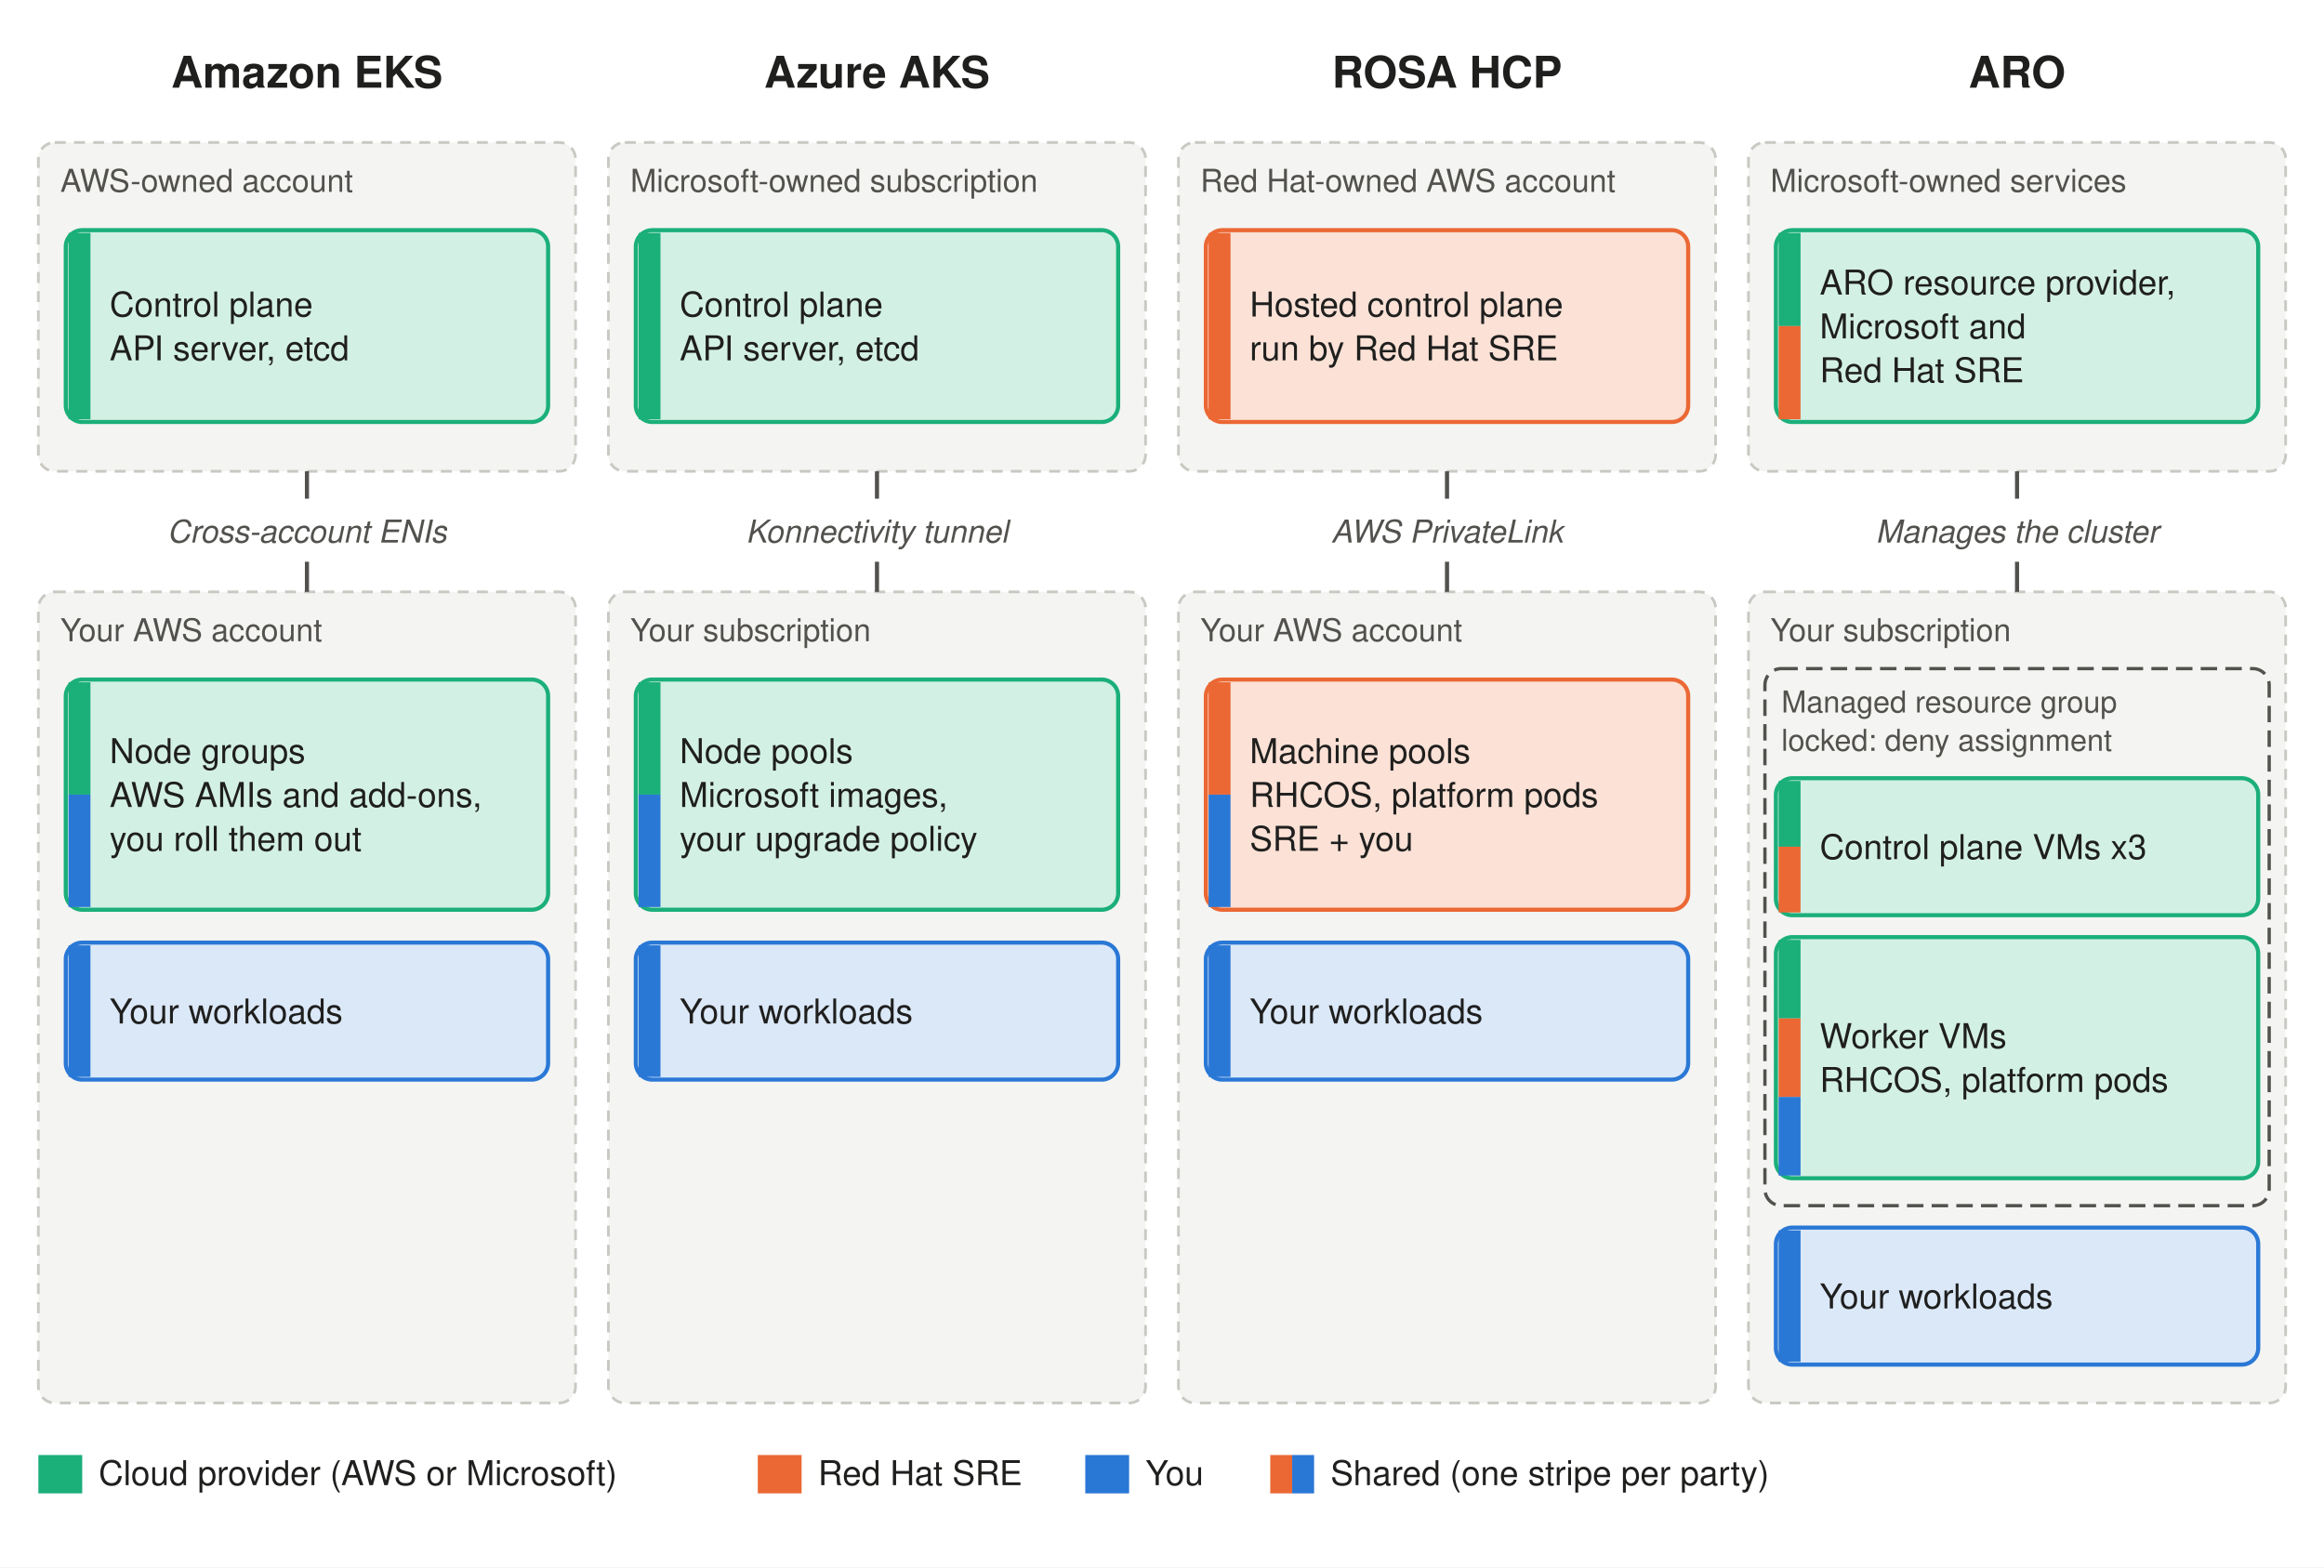
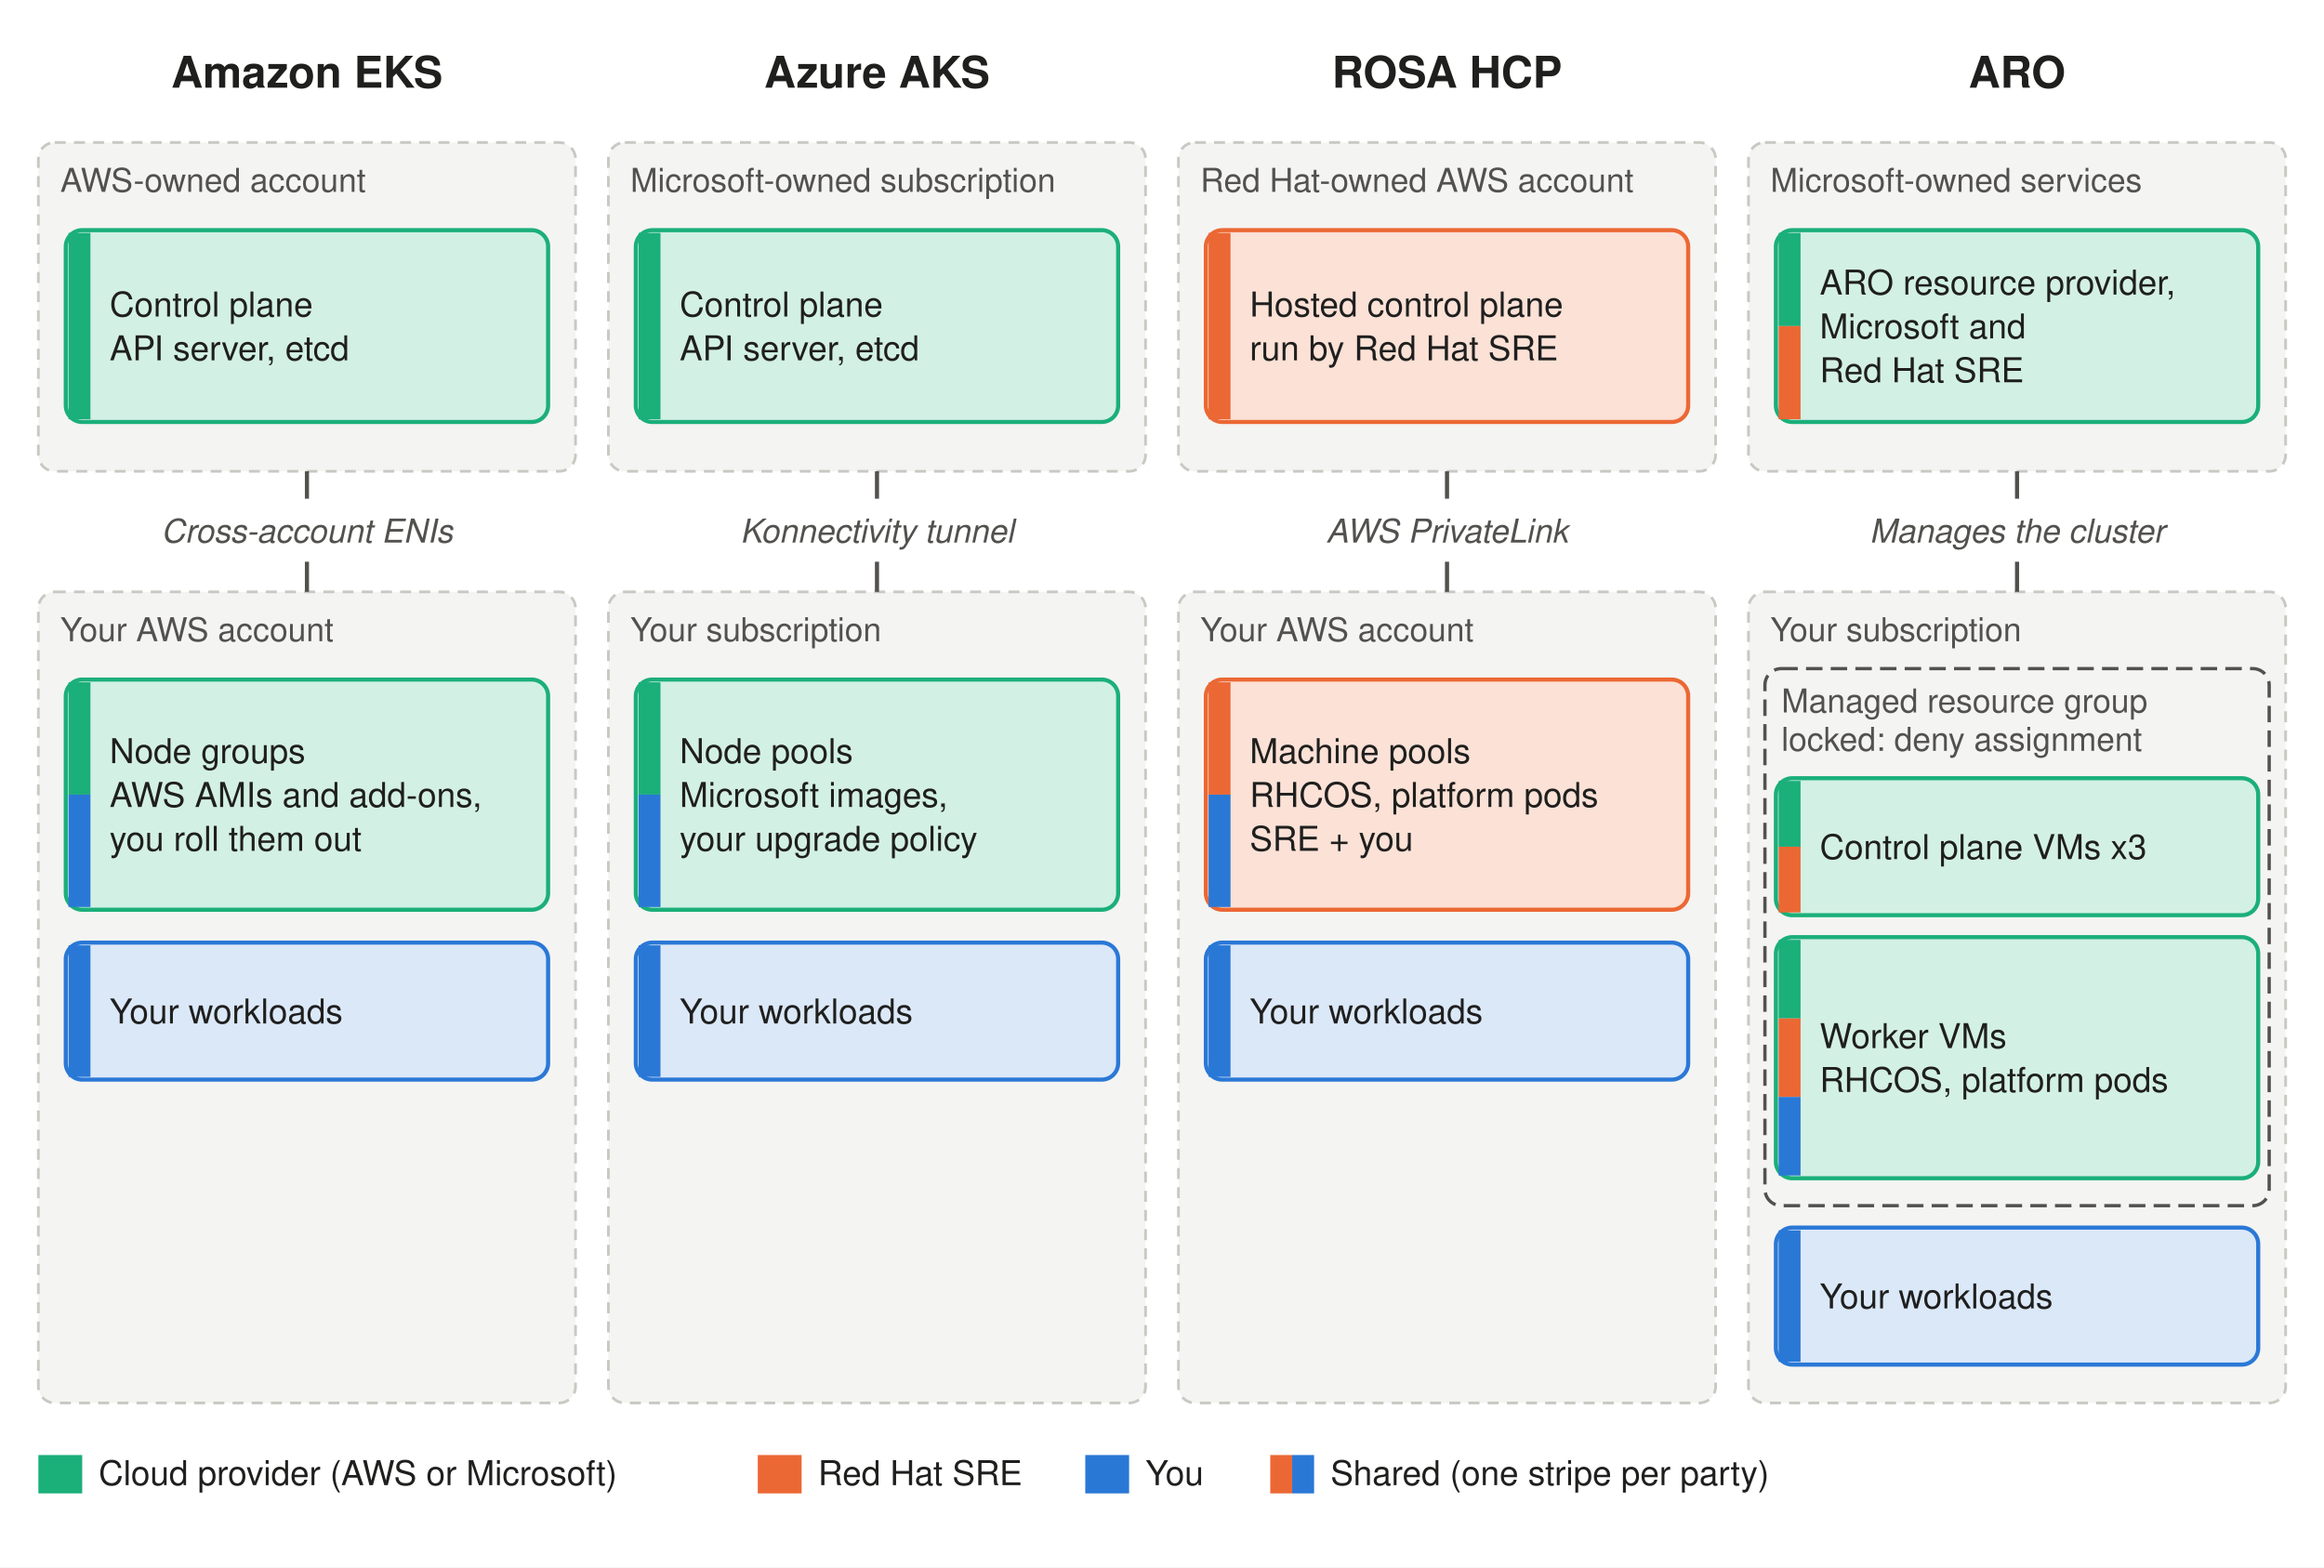
<svg xmlns="http://www.w3.org/2000/svg" width="848" height="572" viewBox="0 0 848 572" role="img" aria-labelledby="t d">
  <rect x="0" y="0" width="848" height="572" fill="#ffffff" />
  <text x="112.0" y="32" font-family="Red Hat Text, Helvetica, Arial, sans-serif" font-size="16" font-weight="bold" fill="#1f1f1e" text-anchor="middle">Amazon EKS</text>
  <rect x="14" y="52" width="196" height="120" rx="6" ry="6" fill="#f4f4f2" stroke="#c9c8c2" stroke-width="1" stroke-dasharray="4 3" />
-   <text x="22" y="70" font-family="Red Hat Text, Helvetica, Arial, sans-serif" font-size="11.5" font-weight="normal" fill="#52514e" text-anchor="start">AWS-owned account</text>
+   <text x="22" y="70" font-family="Red Hat Text, Helvetica, Arial, sans-serif" font-size="12" font-weight="normal" fill="#52514e" text-anchor="start">AWS-owned account</text>
  <rect x="14" y="216" width="196" height="296" rx="6" ry="6" fill="#f4f4f2" stroke="#c9c8c2" stroke-width="1" stroke-dasharray="4 3" />
-   <text x="22" y="234" font-family="Red Hat Text, Helvetica, Arial, sans-serif" font-size="11.5" font-weight="normal" fill="#52514e" text-anchor="start">Your AWS account</text>
+   <text x="22" y="234" font-family="Red Hat Text, Helvetica, Arial, sans-serif" font-size="12" font-weight="normal" fill="#52514e" text-anchor="start">Your AWS account</text>
  <line x1="112.0" y1="172" x2="112.0" y2="182" stroke="#52514e" stroke-width="1.5" />
-   <text x="112.0" y="198" font-family="Red Hat Text, Helvetica, Arial, sans-serif" font-size="11.5" font-weight="normal" fill="#52514e" text-anchor="middle" font-style="italic">Cross-account ENIs</text>
+   <text x="112.0" y="198" font-family="Red Hat Text, Helvetica, Arial, sans-serif" font-size="12" font-weight="normal" fill="#52514e" text-anchor="middle" font-style="italic">Cross-account ENIs</text>
  <line x1="112.0" y1="205" x2="112.0" y2="216" stroke="#52514e" stroke-width="1.5" />
  <text x="320.0" y="32" font-family="Red Hat Text, Helvetica, Arial, sans-serif" font-size="16" font-weight="bold" fill="#1f1f1e" text-anchor="middle">Azure AKS</text>
  <rect x="222" y="52" width="196" height="120" rx="6" ry="6" fill="#f4f4f2" stroke="#c9c8c2" stroke-width="1" stroke-dasharray="4 3" />
-   <text x="230" y="70" font-family="Red Hat Text, Helvetica, Arial, sans-serif" font-size="11.5" font-weight="normal" fill="#52514e" text-anchor="start">Microsoft-owned subscription</text>
+   <text x="230" y="70" font-family="Red Hat Text, Helvetica, Arial, sans-serif" font-size="12" font-weight="normal" fill="#52514e" text-anchor="start">Microsoft-owned subscription</text>
  <rect x="222" y="216" width="196" height="296" rx="6" ry="6" fill="#f4f4f2" stroke="#c9c8c2" stroke-width="1" stroke-dasharray="4 3" />
-   <text x="230" y="234" font-family="Red Hat Text, Helvetica, Arial, sans-serif" font-size="11.5" font-weight="normal" fill="#52514e" text-anchor="start">Your subscription</text>
+   <text x="230" y="234" font-family="Red Hat Text, Helvetica, Arial, sans-serif" font-size="12" font-weight="normal" fill="#52514e" text-anchor="start">Your subscription</text>
  <line x1="320.0" y1="172" x2="320.0" y2="182" stroke="#52514e" stroke-width="1.5" />
-   <text x="320.0" y="198" font-family="Red Hat Text, Helvetica, Arial, sans-serif" font-size="11.5" font-weight="normal" fill="#52514e" text-anchor="middle" font-style="italic">Konnectivity tunnel</text>
+   <text x="320.0" y="198" font-family="Red Hat Text, Helvetica, Arial, sans-serif" font-size="12" font-weight="normal" fill="#52514e" text-anchor="middle" font-style="italic">Konnectivity tunnel</text>
  <line x1="320.0" y1="205" x2="320.0" y2="216" stroke="#52514e" stroke-width="1.5" />
  <text x="528.0" y="32" font-family="Red Hat Text, Helvetica, Arial, sans-serif" font-size="16" font-weight="bold" fill="#1f1f1e" text-anchor="middle">ROSA HCP</text>
  <rect x="430" y="52" width="196" height="120" rx="6" ry="6" fill="#f4f4f2" stroke="#c9c8c2" stroke-width="1" stroke-dasharray="4 3" />
-   <text x="438" y="70" font-family="Red Hat Text, Helvetica, Arial, sans-serif" font-size="11.5" font-weight="normal" fill="#52514e" text-anchor="start">Red Hat-owned AWS account</text>
+   <text x="438" y="70" font-family="Red Hat Text, Helvetica, Arial, sans-serif" font-size="12" font-weight="normal" fill="#52514e" text-anchor="start">Red Hat-owned AWS account</text>
  <rect x="430" y="216" width="196" height="296" rx="6" ry="6" fill="#f4f4f2" stroke="#c9c8c2" stroke-width="1" stroke-dasharray="4 3" />
-   <text x="438" y="234" font-family="Red Hat Text, Helvetica, Arial, sans-serif" font-size="11.5" font-weight="normal" fill="#52514e" text-anchor="start">Your AWS account</text>
+   <text x="438" y="234" font-family="Red Hat Text, Helvetica, Arial, sans-serif" font-size="12" font-weight="normal" fill="#52514e" text-anchor="start">Your AWS account</text>
  <line x1="528.0" y1="172" x2="528.0" y2="182" stroke="#52514e" stroke-width="1.5" />
-   <text x="528.0" y="198" font-family="Red Hat Text, Helvetica, Arial, sans-serif" font-size="11.5" font-weight="normal" fill="#52514e" text-anchor="middle" font-style="italic">AWS PrivateLink</text>
+   <text x="528.0" y="198" font-family="Red Hat Text, Helvetica, Arial, sans-serif" font-size="12" font-weight="normal" fill="#52514e" text-anchor="middle" font-style="italic">AWS PrivateLink</text>
  <line x1="528.0" y1="205" x2="528.0" y2="216" stroke="#52514e" stroke-width="1.5" />
  <text x="736" y="32" font-family="Red Hat Text, Helvetica, Arial, sans-serif" font-size="16" font-weight="bold" fill="#1f1f1e" text-anchor="middle">ARO</text>
  <rect x="638" y="52" width="196" height="120" rx="6" ry="6" fill="#f4f4f2" stroke="#c9c8c2" stroke-width="1" stroke-dasharray="4 3" />
-   <text x="646" y="70" font-family="Red Hat Text, Helvetica, Arial, sans-serif" font-size="11.5" font-weight="normal" fill="#52514e" text-anchor="start">Microsoft-owned services</text>
+   <text x="646" y="70" font-family="Red Hat Text, Helvetica, Arial, sans-serif" font-size="12" font-weight="normal" fill="#52514e" text-anchor="start">Microsoft-owned services</text>
  <rect x="638" y="216" width="196" height="296" rx="6" ry="6" fill="#f4f4f2" stroke="#c9c8c2" stroke-width="1" stroke-dasharray="4 3" />
-   <text x="646" y="234" font-family="Red Hat Text, Helvetica, Arial, sans-serif" font-size="11.5" font-weight="normal" fill="#52514e" text-anchor="start">Your subscription</text>
+   <text x="646" y="234" font-family="Red Hat Text, Helvetica, Arial, sans-serif" font-size="12" font-weight="normal" fill="#52514e" text-anchor="start">Your subscription</text>
  <line x1="736" y1="172" x2="736" y2="182" stroke="#52514e" stroke-width="1.5" />
-   <text x="736" y="198" font-family="Red Hat Text, Helvetica, Arial, sans-serif" font-size="11.5" font-weight="normal" fill="#52514e" text-anchor="middle" font-style="italic">Manages the cluster</text>
+   <text x="736" y="198" font-family="Red Hat Text, Helvetica, Arial, sans-serif" font-size="12" font-weight="normal" fill="#52514e" text-anchor="middle" font-style="italic">Manages the cluster</text>
  <line x1="736" y1="205" x2="736" y2="216" stroke="#52514e" stroke-width="1.5" />
  <rect x="24" y="84" width="176" height="70" rx="6" ry="6" fill="#d3f0e5" stroke="#1baf7a" stroke-width="1.5" />
  <rect x="25" y="85.0" width="8" height="68.0" rx="0" ry="0" fill="#1baf7a" stroke="none" stroke-width="1" />
  <text x="40" y="115.5" font-family="Red Hat Text, Helvetica, Arial, sans-serif" font-size="12.5" font-weight="normal" fill="#1f1f1e" text-anchor="start">Control plane</text>
  <text x="40" y="131.5" font-family="Red Hat Text, Helvetica, Arial, sans-serif" font-size="12.5" font-weight="normal" fill="#1f1f1e" text-anchor="start">API server, etcd</text>
  <rect x="24" y="248" width="176" height="84" rx="6" ry="6" fill="#d3f0e5" stroke="#1baf7a" stroke-width="1.5" />
  <rect x="25" y="249.0" width="8" height="41.0" rx="0" ry="0" fill="#1baf7a" stroke="none" stroke-width="1" />
  <rect x="25" y="290.0" width="8" height="41.0" rx="0" ry="0" fill="#2a78d6" stroke="none" stroke-width="1" />
  <text x="40" y="278.5" font-family="Red Hat Text, Helvetica, Arial, sans-serif" font-size="12.5" font-weight="normal" fill="#1f1f1e" text-anchor="start">Node groups</text>
  <text x="40" y="294.5" font-family="Red Hat Text, Helvetica, Arial, sans-serif" font-size="12.5" font-weight="normal" fill="#1f1f1e" text-anchor="start">AWS AMIs and add-ons,</text>
  <text x="40" y="310.5" font-family="Red Hat Text, Helvetica, Arial, sans-serif" font-size="12.5" font-weight="normal" fill="#1f1f1e" text-anchor="start">you roll them out</text>
  <rect x="24" y="344" width="176" height="50" rx="6" ry="6" fill="#dbe8f8" stroke="#2a78d6" stroke-width="1.5" />
  <rect x="25" y="345.0" width="8" height="48.0" rx="0" ry="0" fill="#2a78d6" stroke="none" stroke-width="1" />
  <text x="40" y="373.5" font-family="Red Hat Text, Helvetica, Arial, sans-serif" font-size="12.5" font-weight="normal" fill="#1f1f1e" text-anchor="start">Your workloads</text>
  <rect x="232" y="84" width="176" height="70" rx="6" ry="6" fill="#d3f0e5" stroke="#1baf7a" stroke-width="1.5" />
  <rect x="233" y="85.0" width="8" height="68.0" rx="0" ry="0" fill="#1baf7a" stroke="none" stroke-width="1" />
  <text x="248" y="115.5" font-family="Red Hat Text, Helvetica, Arial, sans-serif" font-size="12.5" font-weight="normal" fill="#1f1f1e" text-anchor="start">Control plane</text>
  <text x="248" y="131.5" font-family="Red Hat Text, Helvetica, Arial, sans-serif" font-size="12.5" font-weight="normal" fill="#1f1f1e" text-anchor="start">API server, etcd</text>
  <rect x="232" y="248" width="176" height="84" rx="6" ry="6" fill="#d3f0e5" stroke="#1baf7a" stroke-width="1.5" />
  <rect x="233" y="249.0" width="8" height="41.0" rx="0" ry="0" fill="#1baf7a" stroke="none" stroke-width="1" />
  <rect x="233" y="290.0" width="8" height="41.0" rx="0" ry="0" fill="#2a78d6" stroke="none" stroke-width="1" />
  <text x="248" y="278.5" font-family="Red Hat Text, Helvetica, Arial, sans-serif" font-size="12.5" font-weight="normal" fill="#1f1f1e" text-anchor="start">Node pools</text>
  <text x="248" y="294.5" font-family="Red Hat Text, Helvetica, Arial, sans-serif" font-size="12.5" font-weight="normal" fill="#1f1f1e" text-anchor="start">Microsoft images,</text>
  <text x="248" y="310.5" font-family="Red Hat Text, Helvetica, Arial, sans-serif" font-size="12.5" font-weight="normal" fill="#1f1f1e" text-anchor="start">your upgrade policy</text>
  <rect x="232" y="344" width="176" height="50" rx="6" ry="6" fill="#dbe8f8" stroke="#2a78d6" stroke-width="1.5" />
  <rect x="233" y="345.0" width="8" height="48.0" rx="0" ry="0" fill="#2a78d6" stroke="none" stroke-width="1" />
  <text x="248" y="373.5" font-family="Red Hat Text, Helvetica, Arial, sans-serif" font-size="12.5" font-weight="normal" fill="#1f1f1e" text-anchor="start">Your workloads</text>
  <rect x="440" y="84" width="176" height="70" rx="6" ry="6" fill="#fbe1d6" stroke="#eb6834" stroke-width="1.5" />
  <rect x="441" y="85.0" width="8" height="68.0" rx="0" ry="0" fill="#eb6834" stroke="none" stroke-width="1" />
  <text x="456" y="115.5" font-family="Red Hat Text, Helvetica, Arial, sans-serif" font-size="12.5" font-weight="normal" fill="#1f1f1e" text-anchor="start">Hosted control plane</text>
  <text x="456" y="131.5" font-family="Red Hat Text, Helvetica, Arial, sans-serif" font-size="12.5" font-weight="normal" fill="#1f1f1e" text-anchor="start">run by Red Hat SRE</text>
  <rect x="440" y="248" width="176" height="84" rx="6" ry="6" fill="#fbe1d6" stroke="#eb6834" stroke-width="1.5" />
  <rect x="441" y="249.0" width="8" height="41.0" rx="0" ry="0" fill="#eb6834" stroke="none" stroke-width="1" />
  <rect x="441" y="290.0" width="8" height="41.0" rx="0" ry="0" fill="#2a78d6" stroke="none" stroke-width="1" />
  <text x="456" y="278.5" font-family="Red Hat Text, Helvetica, Arial, sans-serif" font-size="12.5" font-weight="normal" fill="#1f1f1e" text-anchor="start">Machine pools</text>
  <text x="456" y="294.5" font-family="Red Hat Text, Helvetica, Arial, sans-serif" font-size="12.5" font-weight="normal" fill="#1f1f1e" text-anchor="start">RHCOS, platform pods</text>
  <text x="456" y="310.5" font-family="Red Hat Text, Helvetica, Arial, sans-serif" font-size="12.5" font-weight="normal" fill="#1f1f1e" text-anchor="start">SRE + you</text>
  <rect x="440" y="344" width="176" height="50" rx="6" ry="6" fill="#dbe8f8" stroke="#2a78d6" stroke-width="1.5" />
  <rect x="441" y="345.0" width="8" height="48.0" rx="0" ry="0" fill="#2a78d6" stroke="none" stroke-width="1" />
  <text x="456" y="373.5" font-family="Red Hat Text, Helvetica, Arial, sans-serif" font-size="12.5" font-weight="normal" fill="#1f1f1e" text-anchor="start">Your workloads</text>
  <rect x="648" y="84" width="176" height="70" rx="6" ry="6" fill="#d3f0e5" stroke="#1baf7a" stroke-width="1.5" />
  <rect x="649" y="85.0" width="8" height="34.0" rx="0" ry="0" fill="#1baf7a" stroke="none" stroke-width="1" />
  <rect x="649" y="119.0" width="8" height="34.0" rx="0" ry="0" fill="#eb6834" stroke="none" stroke-width="1" />
  <text x="664" y="107.5" font-family="Red Hat Text, Helvetica, Arial, sans-serif" font-size="12.5" font-weight="normal" fill="#1f1f1e" text-anchor="start">ARO resource provider,</text>
  <text x="664" y="123.5" font-family="Red Hat Text, Helvetica, Arial, sans-serif" font-size="12.5" font-weight="normal" fill="#1f1f1e" text-anchor="start">Microsoft and</text>
  <text x="664" y="139.5" font-family="Red Hat Text, Helvetica, Arial, sans-serif" font-size="12.5" font-weight="normal" fill="#1f1f1e" text-anchor="start">Red Hat SRE</text>
  <rect x="644" y="244" width="184" height="196" rx="6" ry="6" fill="none" stroke="#52514e" stroke-width="1.2" stroke-dasharray="6 3" />
-   <text x="650" y="260" font-family="Red Hat Text, Helvetica, Arial, sans-serif" font-size="11" font-weight="normal" fill="#52514e" text-anchor="start">Managed resource group</text>
-   <text x="650" y="274" font-family="Red Hat Text, Helvetica, Arial, sans-serif" font-size="11" font-weight="normal" fill="#52514e" text-anchor="start">locked: deny assignment</text>
+   <text x="650" y="260" font-family="Red Hat Text, Helvetica, Arial, sans-serif" font-size="12" font-weight="normal" fill="#52514e" text-anchor="start">Managed resource group</text>
+   <text x="650" y="274" font-family="Red Hat Text, Helvetica, Arial, sans-serif" font-size="12" font-weight="normal" fill="#52514e" text-anchor="start">locked: deny assignment</text>
  <rect x="648" y="284" width="176" height="50" rx="6" ry="6" fill="#d3f0e5" stroke="#1baf7a" stroke-width="1.5" />
  <rect x="649" y="285.0" width="8" height="24.0" rx="0" ry="0" fill="#1baf7a" stroke="none" stroke-width="1" />
  <rect x="649" y="309.0" width="8" height="24.0" rx="0" ry="0" fill="#eb6834" stroke="none" stroke-width="1" />
  <text x="664" y="313.5" font-family="Red Hat Text, Helvetica, Arial, sans-serif" font-size="12.5" font-weight="normal" fill="#1f1f1e" text-anchor="start">Control plane VMs x3</text>
  <rect x="648" y="342" width="176" height="88" rx="6" ry="6" fill="#d3f0e5" stroke="#1baf7a" stroke-width="1.5" />
  <rect x="649" y="343.0" width="8" height="28.667" rx="0" ry="0" fill="#1baf7a" stroke="none" stroke-width="1" />
  <rect x="649" y="371.667" width="8" height="28.667" rx="0" ry="0" fill="#eb6834" stroke="none" stroke-width="1" />
  <rect x="649" y="400.333" width="8" height="28.667" rx="0" ry="0" fill="#2a78d6" stroke="none" stroke-width="1" />
  <text x="664" y="382.5" font-family="Red Hat Text, Helvetica, Arial, sans-serif" font-size="12.5" font-weight="normal" fill="#1f1f1e" text-anchor="start">Worker VMs</text>
  <text x="664" y="398.5" font-family="Red Hat Text, Helvetica, Arial, sans-serif" font-size="12.5" font-weight="normal" fill="#1f1f1e" text-anchor="start">RHCOS, platform pods</text>
  <rect x="648" y="448" width="176" height="50" rx="6" ry="6" fill="#dbe8f8" stroke="#2a78d6" stroke-width="1.5" />
  <rect x="649" y="449.0" width="8" height="48.0" rx="0" ry="0" fill="#2a78d6" stroke="none" stroke-width="1" />
  <text x="664" y="477.5" font-family="Red Hat Text, Helvetica, Arial, sans-serif" font-size="12.5" font-weight="normal" fill="#1f1f1e" text-anchor="start">Your workloads</text>
  <rect x="14.0" y="531" width="16.0" height="14" rx="0" ry="0" fill="#1baf7a" stroke="none" stroke-width="1" />
  <text x="36" y="542" font-family="Red Hat Text, Helvetica, Arial, sans-serif" font-size="12.5" font-weight="normal" fill="#1f1f1e" text-anchor="start">Cloud provider (AWS or Microsoft)</text>
  <rect x="276.5" y="531" width="16.0" height="14" rx="0" ry="0" fill="#eb6834" stroke="none" stroke-width="1" />
  <text x="298.5" y="542" font-family="Red Hat Text, Helvetica, Arial, sans-serif" font-size="12.5" font-weight="normal" fill="#1f1f1e" text-anchor="start">Red Hat SRE</text>
  <rect x="396.0" y="531" width="16.0" height="14" rx="0" ry="0" fill="#2a78d6" stroke="none" stroke-width="1" />
  <text x="418.0" y="542" font-family="Red Hat Text, Helvetica, Arial, sans-serif" font-size="12.5" font-weight="normal" fill="#1f1f1e" text-anchor="start">You</text>
  <rect x="463.5" y="531" width="8.0" height="14" rx="0" ry="0" fill="#eb6834" stroke="none" stroke-width="1" />
  <rect x="471.5" y="531" width="8.0" height="14" rx="0" ry="0" fill="#2a78d6" stroke="none" stroke-width="1" />
  <text x="485.5" y="542" font-family="Red Hat Text, Helvetica, Arial, sans-serif" font-size="12.5" font-weight="normal" fill="#1f1f1e" text-anchor="start">Shared (one stripe per party)</text>
</svg>
